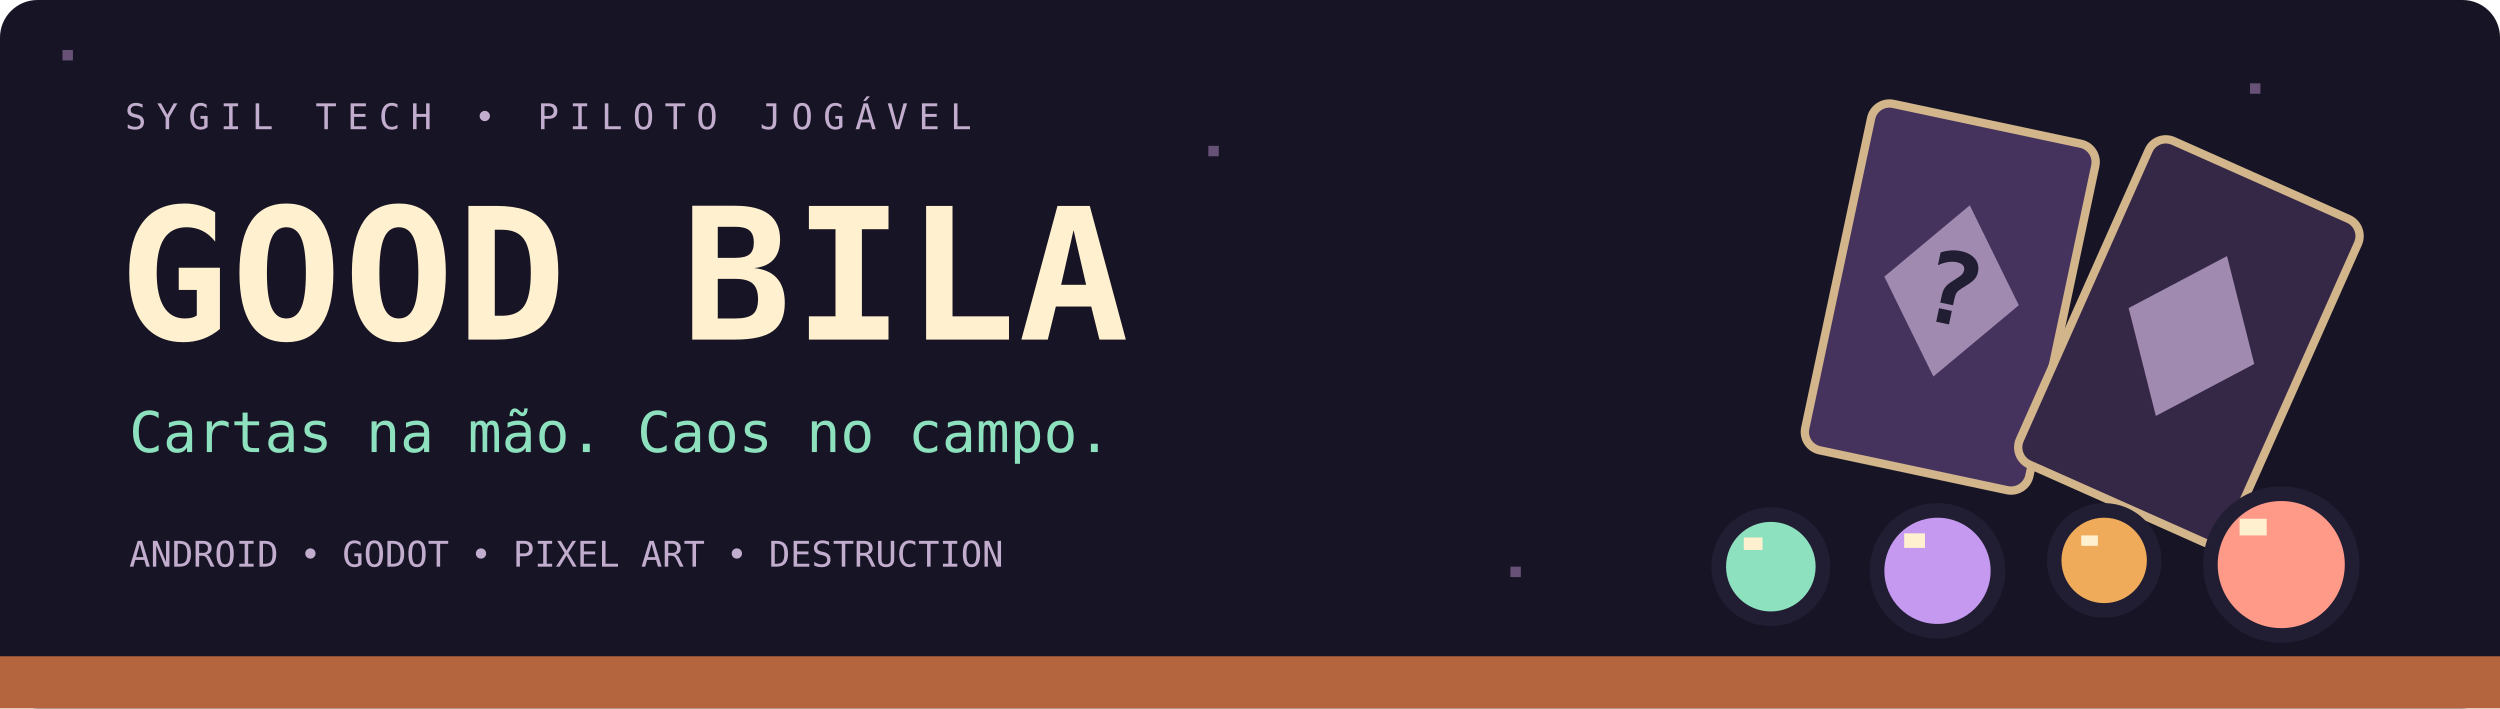
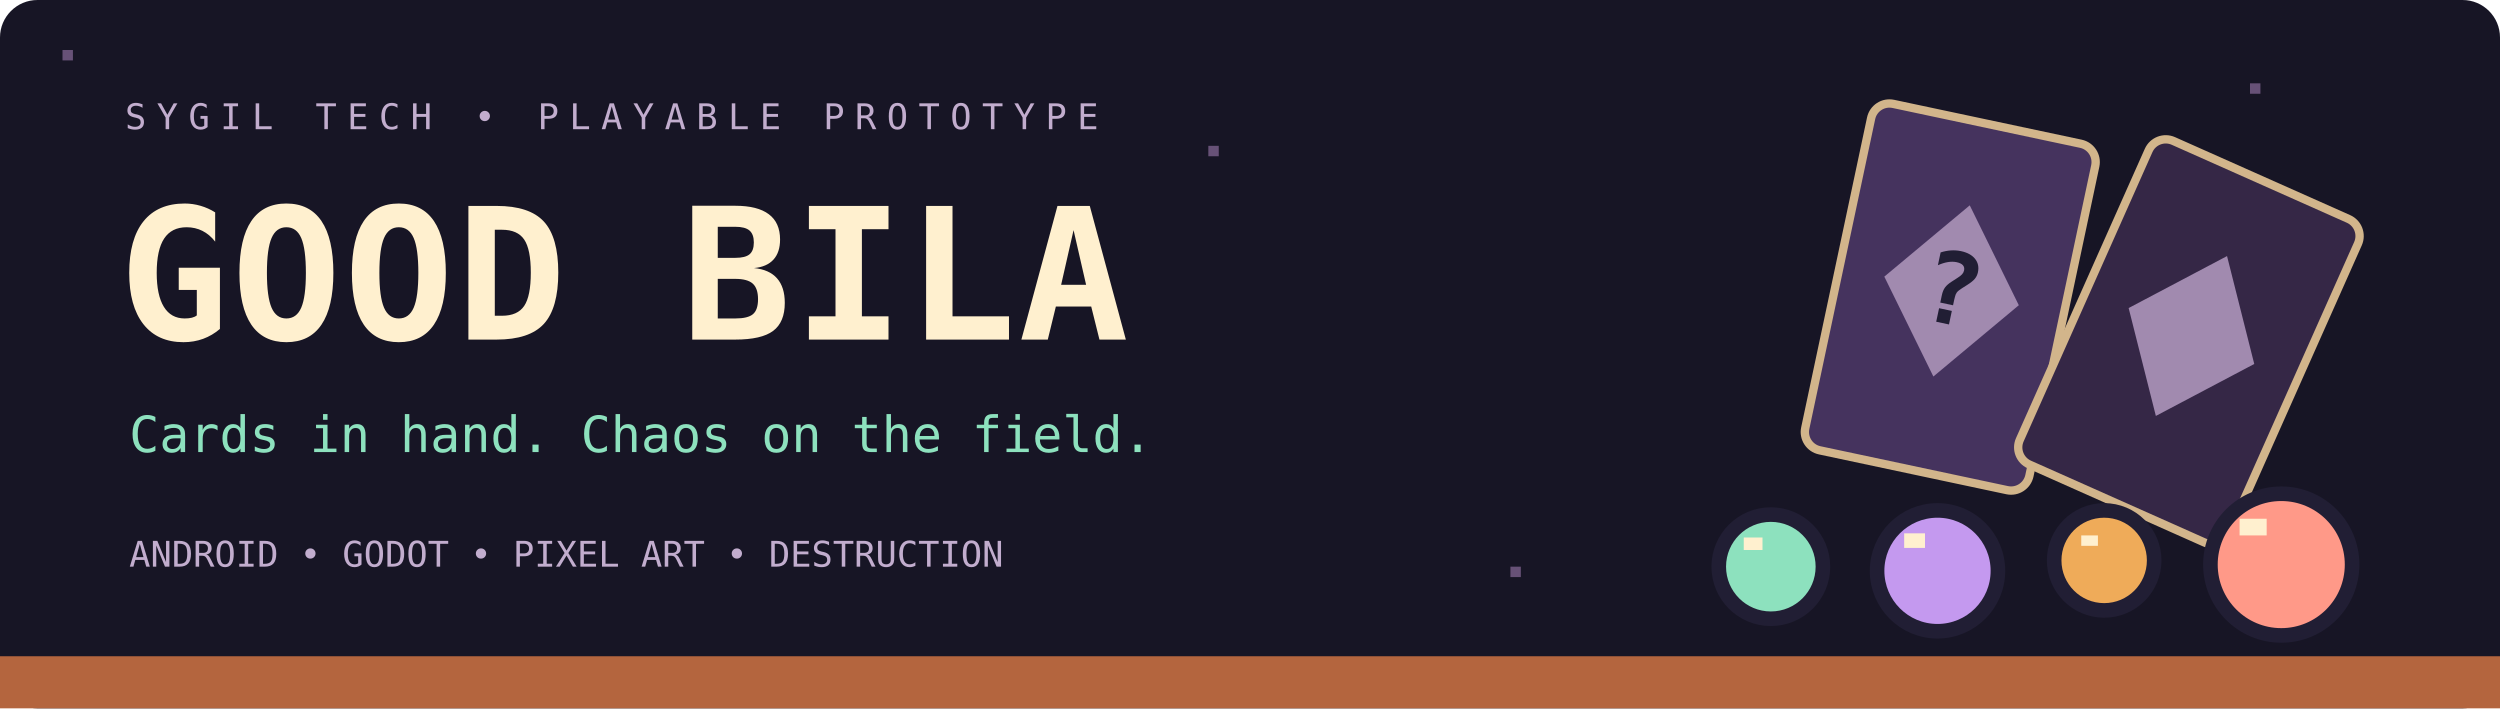
<svg xmlns="http://www.w3.org/2000/svg" width="1200" height="340" viewBox="0 0 1200 340" role="img" aria-labelledby="title desc">
  <rect width="1200" height="340" rx="18" fill="#171525" />
  <path d="M0 315H1200V340H0Z" fill="#b4653e" />
  <g fill="#675177">
    <rect x="30" y="24" width="5" height="5" />
    <rect x="580" y="70" width="5" height="5" />
    <rect x="1080" y="40" width="5" height="5" />
    <rect x="725" y="272" width="5" height="5" />
  </g>
-   <text x="60" y="62" fill="#c2adce" font-family="monospace" font-size="17" letter-spacing="5">SYGIL TECH • PILOTO JOGÁVEL</text>
+   <text x="60" y="62" fill="#c2adce" font-family="monospace" font-size="17" letter-spacing="5">SYGIL TECH • PLAYABLE PROTOTYPE</text>
  <text x="57" y="163" fill="#fff0cf" font-family="monospace" font-weight="bold" font-size="88" letter-spacing="1">GOOD BILA</text>
-   <text x="62" y="217" fill="#8de1be" font-family="monospace" font-size="27">Cartas na mão. Caos no campo.</text>
+   <text x="62" y="217" fill="#8de1be" font-family="monospace" font-size="24">Cards in hand. Chaos on the field.</text>
  <text x="62" y="272" fill="#c2adce" font-family="monospace" font-size="17">ANDROID • GODOT • PIXEL ART • DESTRUCTION</text>
  <g transform="translate(900 48) rotate(12)">
    <rect width="110" height="170" rx="9" fill="#45335e" stroke="#d2b58b" stroke-width="4" />
    <path d="M55 40L88 82L55 124L22 82Z" fill="#a18aaf" />
    <text x="55" y="98" text-anchor="middle" fill="#211e34" font-family="monospace" font-size="48" font-weight="bold">?</text>
  </g>
  <g transform="translate(1035 64) rotate(24)">
    <rect width="110" height="170" rx="9" fill="#352746" stroke="#d2b58b" stroke-width="4" />
    <path d="M55 40L88 82L55 124L22 82Z" fill="#a18aaf" />
  </g>
  <g stroke="#211e34" stroke-width="7">
    <circle cx="850" cy="272" r="25" fill="#8de1be" />
    <circle cx="930" cy="274" r="29" fill="#c499ef" />
    <circle cx="1010" cy="269" r="24" fill="#efab59" />
    <circle cx="1095" cy="271" r="34" fill="#ff9988" />
  </g>
  <g fill="#fff0cf">
    <rect x="837" y="258" width="9" height="6" />
    <rect x="914" y="256" width="10" height="7" />
    <rect x="999" y="257" width="8" height="5" />
    <rect x="1075" y="249" width="13" height="8" />
  </g>
</svg>
